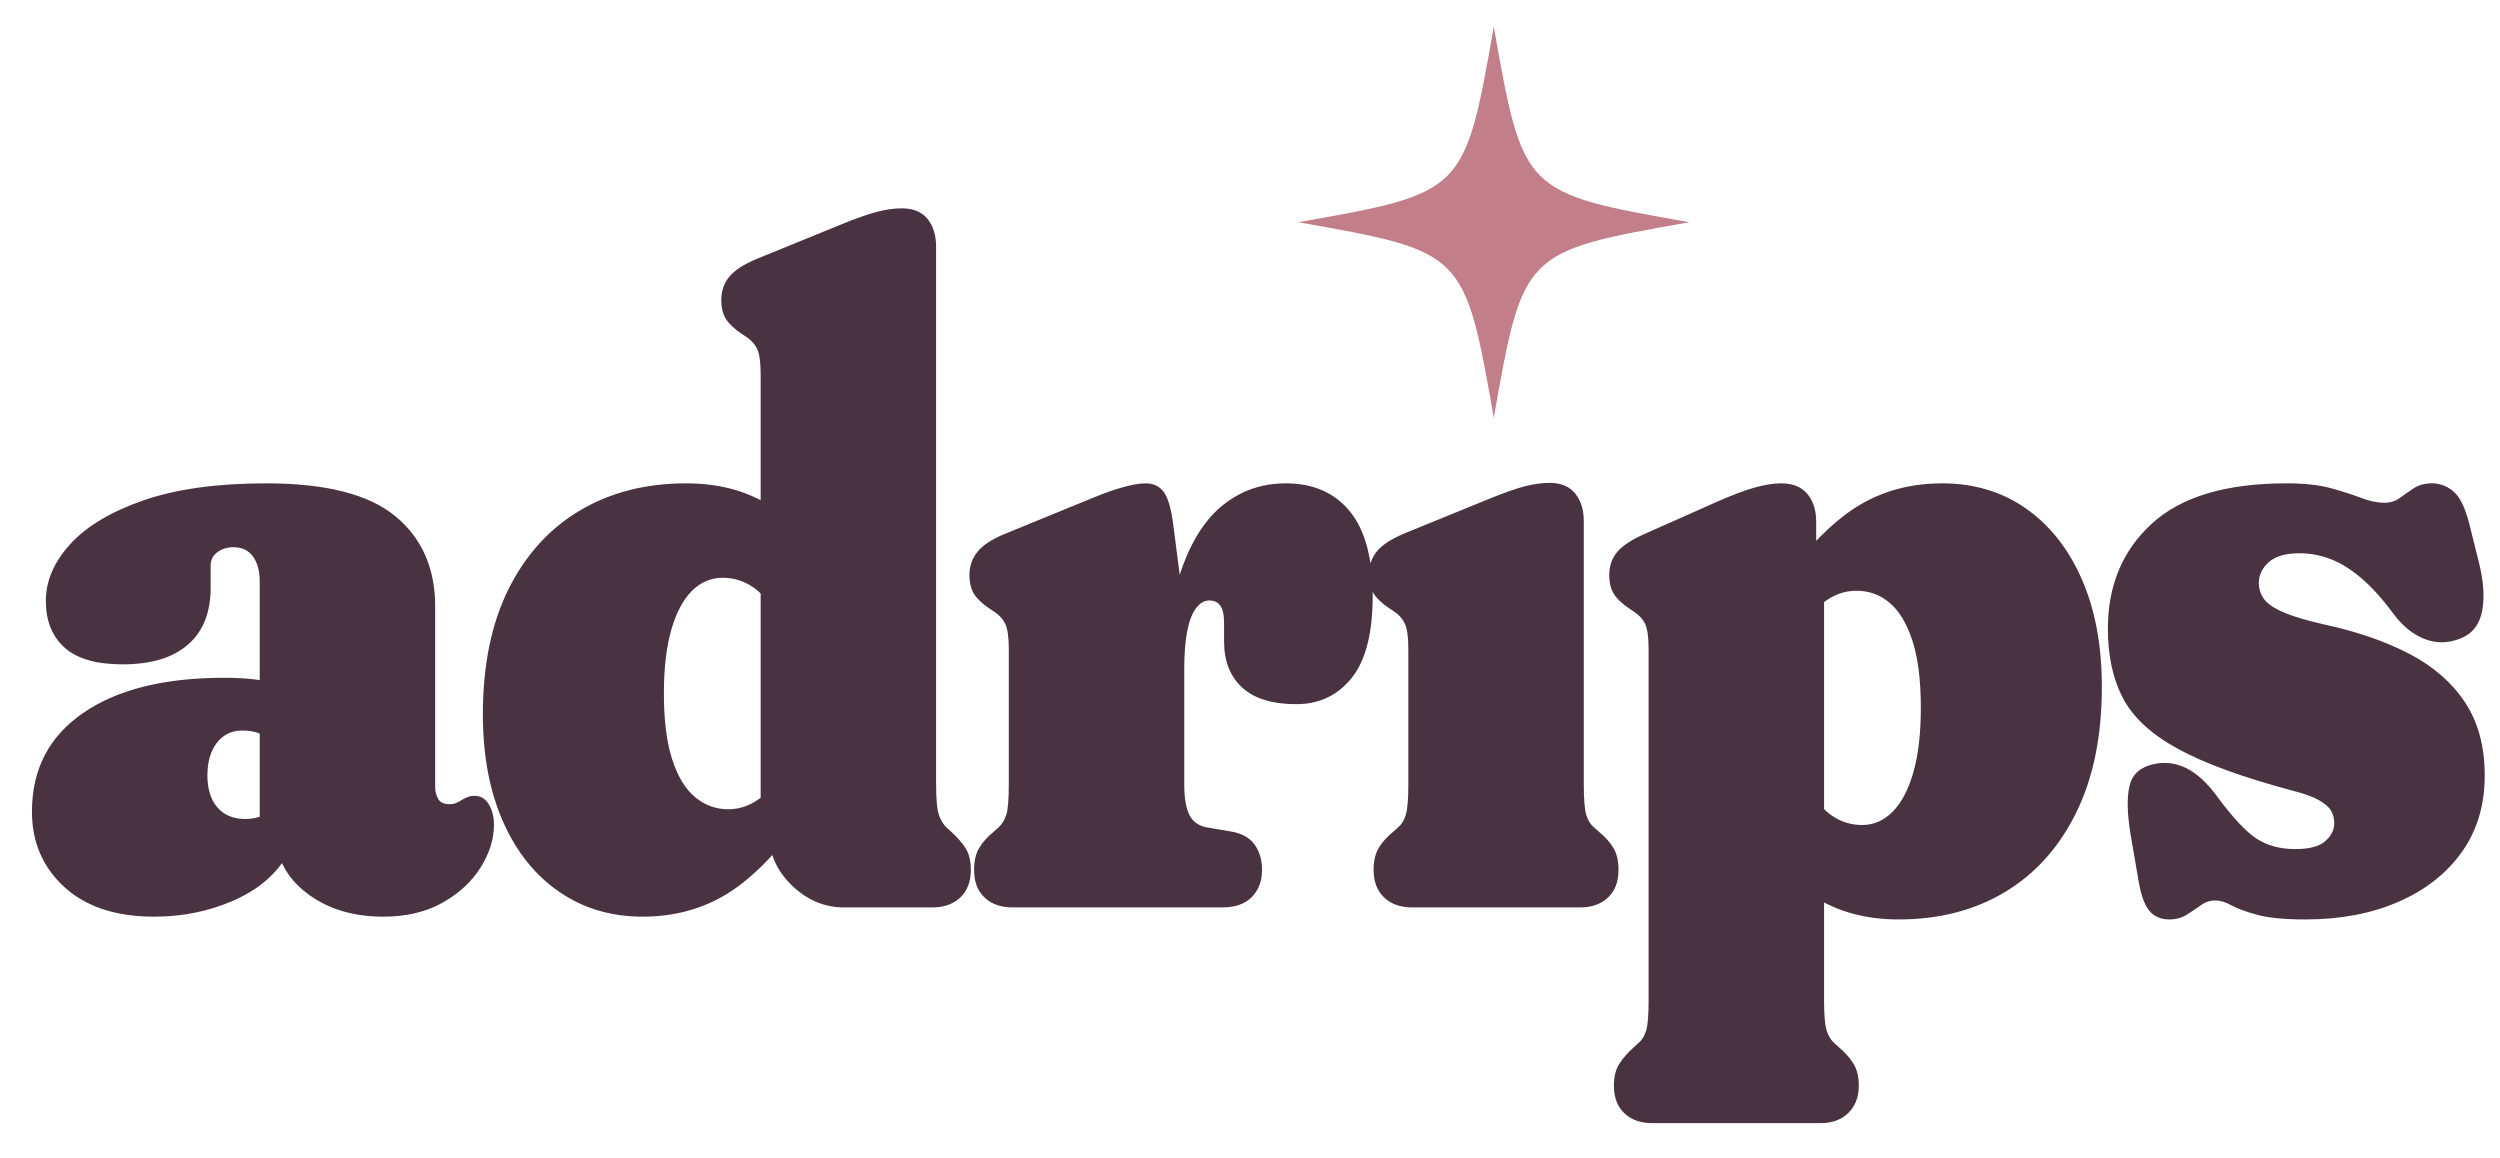
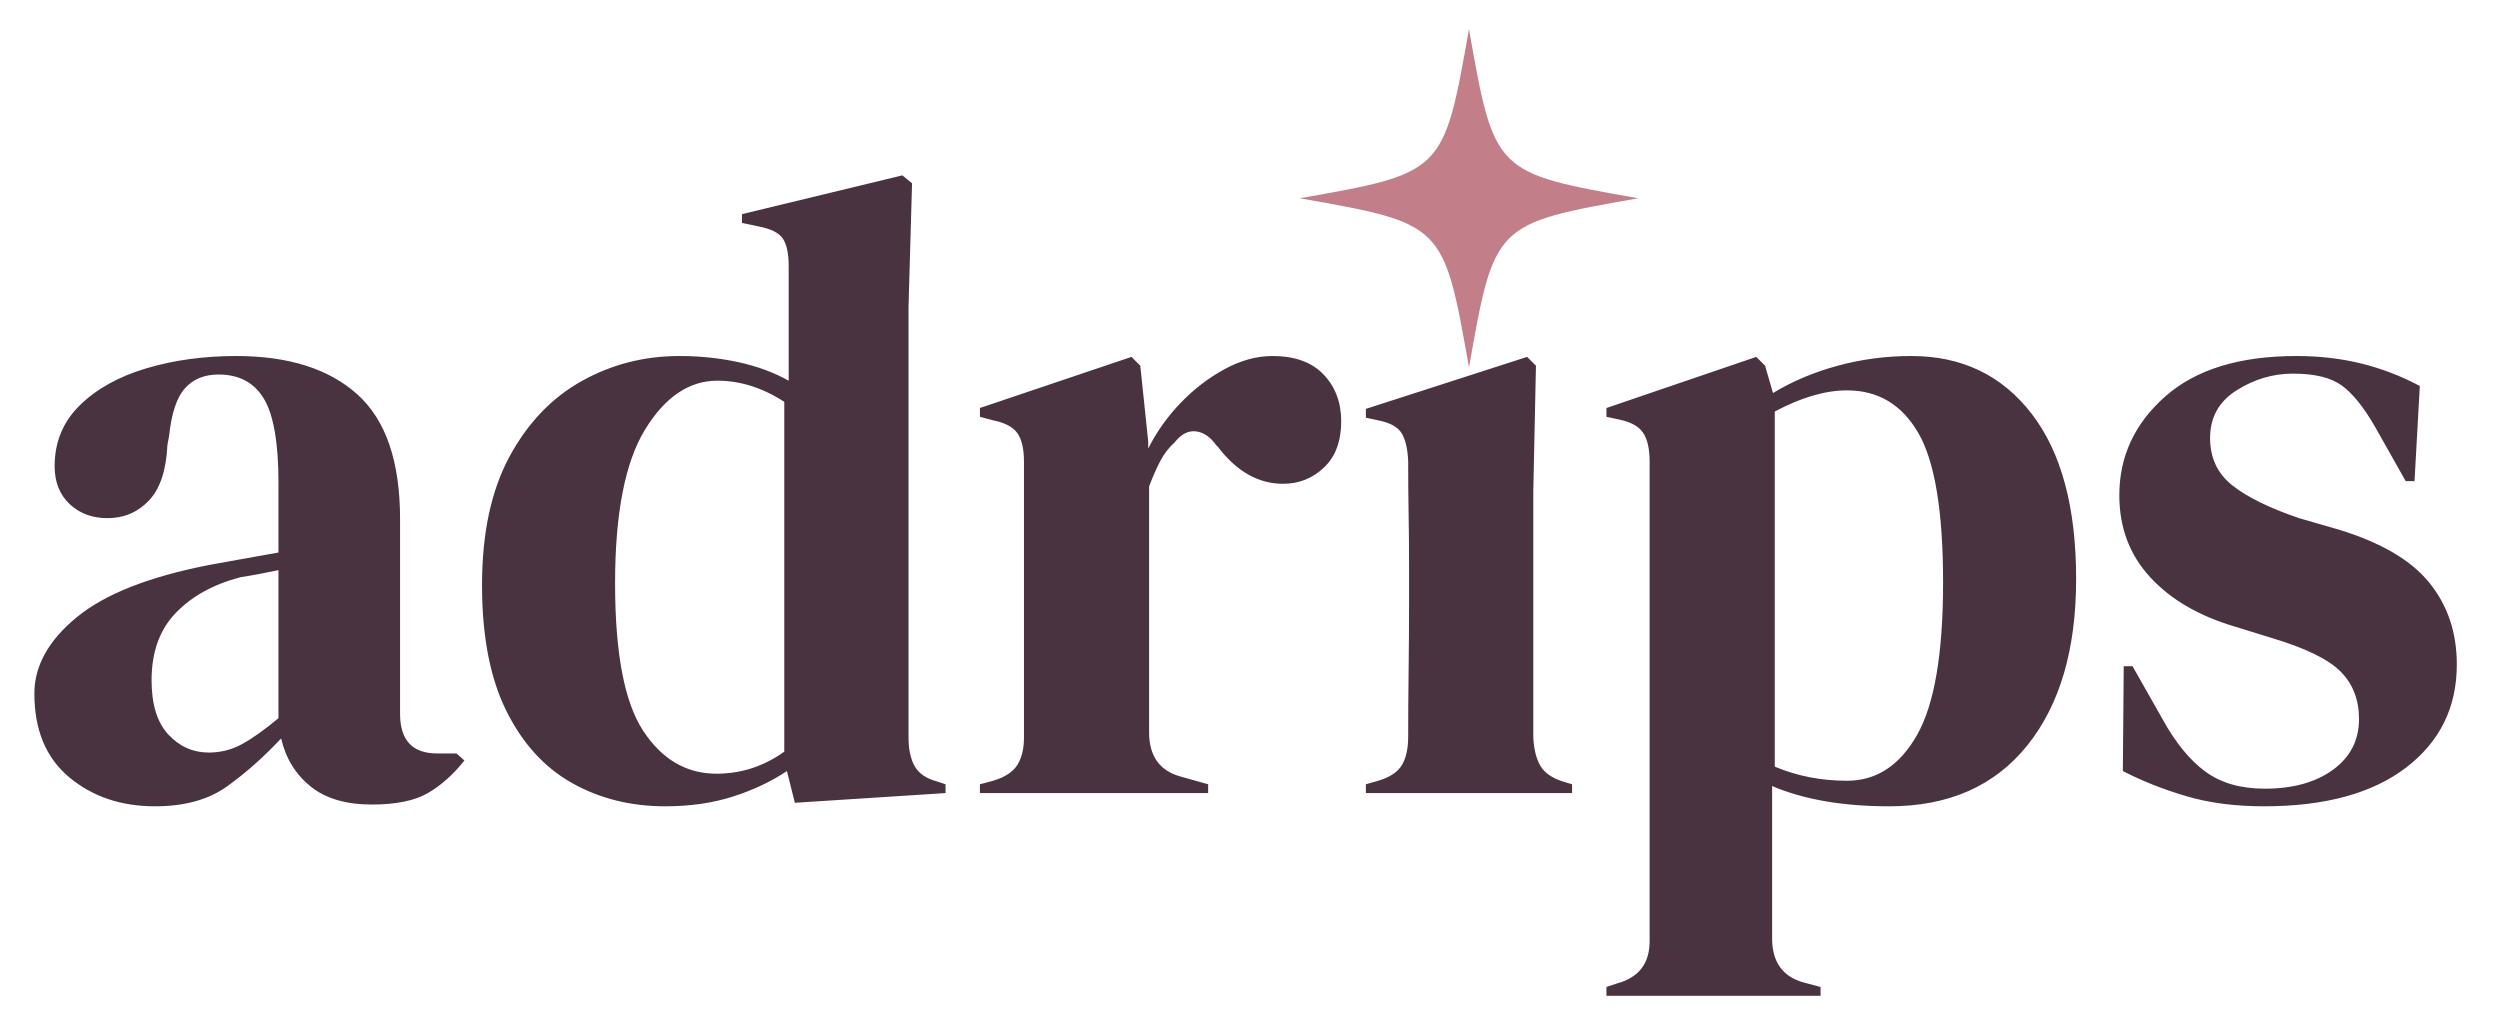
- <svg xmlns="http://www.w3.org/2000/svg" viewBox="-20 -980 2700 1250" role="img" aria-label="Adrips">
-   <path fill="#4a3340" d="M278 -80V-94L260.5 -95V-352Q260.5 -369 253.2 -379Q246 -389 232 -389Q222.5 -389 215 -383.8Q207.5 -378.5 207.5 -369V-345.5Q207.5 -305 183 -283.8Q158.5 -262.5 112.5 -262.5Q69.5 -262.5 49.5 -280.8Q29.5 -299 29.5 -331Q29.5 -363.5 56 -392.5Q82.5 -421.5 135.5 -439.8Q188.5 -458 267.5 -458Q364 -458 407 -422.5Q450 -387 450 -325V-129.5Q450 -123 453.2 -117.2Q456.5 -111.5 465.5 -111.5Q470 -111.5 473.2 -113Q476.5 -114.5 479.5 -116.5Q482 -118 485.2 -119.2Q488.5 -120.5 492.5 -120.5Q502.5 -120.5 508 -111.2Q513.5 -102 513.5 -89.5Q513.5 -66 499 -43Q484.5 -20 457.8 -5Q431 10 394 10Q344.5 10 311.2 -15.5Q278 -41 278 -80ZM14.5 -103.5Q14.5 -172 69.8 -210Q125 -248 222 -248Q243 -248 261 -245.5Q279 -243 290 -238L271.5 -181.5Q263.5 -187 257 -189Q250.5 -191 241.5 -191Q224.5 -191 214.2 -177.8Q204 -164.5 204 -142.5Q204 -120.5 214.8 -108Q225.5 -95.5 245 -95.5Q256.5 -95.5 265.5 -100Q274.5 -104.5 278 -109.5L289 -54.5Q270.5 -24 231.2 -7Q192 10 146.5 10Q84.5 10 49.5 -22Q14.5 -54 14.5 -103.5Z M811 -99.5 801.5 -100V-575.5Q801.5 -595 797.8 -603Q794 -611 785.5 -616.5L781 -619.5Q769 -627.5 764 -635.5Q759 -643.5 759 -656Q759 -670.5 767.5 -681Q776 -691.5 797.5 -700.5L887 -737Q912.5 -747.5 927 -751.2Q941.5 -755 954 -755Q972.5 -755 981.8 -743.5Q991 -732 991 -713.5V-133Q991 -108.5 994 -100Q997 -91.5 1002 -86.5L1007 -82Q1017 -73 1022.8 -64Q1028.5 -55 1028.5 -40.5Q1028.5 -21.5 1017.2 -10.8Q1006 0 987 0H891.5Q860 0 835.5 -23.5Q811 -47 811 -77.5ZM501.5 -208.5Q501.5 -288 529.2 -343.8Q557 -399.5 606.5 -428.8Q656 -458 721 -458Q773 -458 810.8 -434.5Q848.5 -411 877.5 -363L826.5 -301Q811 -333 795.2 -344.5Q779.5 -356 760.5 -356Q741.5 -356 727.2 -341.8Q713 -327.5 705 -299.8Q697 -272 697 -231Q697 -187.5 706 -159.8Q715 -132 730.8 -119Q746.5 -106 766.5 -106Q786.5 -106 803.5 -120Q820.5 -134 833.5 -166L866 -129Q829 -64 782.8 -27Q736.5 10 674 10Q623 10 584 -16.8Q545 -43.5 523.2 -92.8Q501.5 -142 501.5 -208.5Z M1239.5 -243Q1239.5 -318 1256.2 -365.5Q1273 -413 1302 -435.5Q1331 -458 1368.5 -458Q1413 -458 1437.8 -427.8Q1462.5 -397.5 1462.5 -336.5Q1462.5 -276 1439.8 -247.8Q1417 -219.5 1380 -219.5Q1341 -219.5 1321.5 -237.5Q1302 -255.5 1302 -287V-307.5Q1302 -320 1298 -325.8Q1294 -331.5 1286 -331.5Q1278 -331.5 1271.8 -323.2Q1265.5 -315 1262.2 -298.5Q1259 -282 1259 -257ZM1247.5 -410.5 1259 -321V-133Q1259 -111 1264.5 -100Q1270 -89 1283 -86.5L1309.5 -82Q1327 -79 1335 -67.8Q1343 -56.5 1343 -40.5Q1343 -22.5 1332 -11.2Q1321 0 1300 0H1073.5Q1054.5 0 1043.2 -10.8Q1032 -21.5 1032 -40.5Q1032 -55 1037.5 -64.2Q1043 -73.5 1053.5 -82L1058.5 -86.5Q1064 -91.5 1066.8 -100Q1069.5 -108.5 1069.5 -133V-278.5Q1069.5 -298 1065.8 -306Q1062 -314 1053.5 -319.5L1049 -322.5Q1037 -330.5 1032 -338.5Q1027 -346.5 1027 -359Q1027 -373.5 1035.8 -384.2Q1044.5 -395 1065.5 -403.5L1159.5 -442Q1180 -450.5 1194.2 -454.2Q1208.5 -458 1217.5 -458Q1230 -458 1237 -448.5Q1244 -439 1247.5 -410.5Z M1690.5 -417V-133Q1690.5 -108.5 1693.2 -99.8Q1696 -91 1701.5 -86.5L1706.5 -82Q1717 -73.5 1722.5 -64.2Q1728 -55 1728 -40.5Q1728 -21.5 1716.8 -10.8Q1705.5 0 1686.5 0H1505Q1486 0 1474.8 -10.8Q1463.5 -21.5 1463.5 -40.5Q1463.5 -55 1469 -64.2Q1474.5 -73.5 1485 -82L1490 -86.5Q1495.5 -91 1498.2 -99.8Q1501 -108.5 1501 -133V-279Q1501 -298.5 1497.2 -306.5Q1493.5 -314.5 1485 -320L1480.5 -323Q1468.5 -331 1463.5 -339Q1458.5 -347 1458.5 -359.5Q1458.5 -374 1467 -384.5Q1475.5 -395 1497 -404L1586.5 -440.5Q1612 -451 1626.8 -454.8Q1641.5 -458.5 1653.5 -458.5Q1672 -458.5 1681.2 -447Q1690.5 -435.5 1690.5 -417Z M1941.5 -416.5V-375.5L1950 -357.5V100Q1950 124.5 1952.8 133Q1955.5 141.5 1961 146.5L1966 151Q1976 159.5 1981.8 168.8Q1987.5 178 1987.5 192.5Q1987.5 211 1976.2 222Q1965 233 1946 233H1764.5Q1745.5 233 1734.2 222.2Q1723 211.5 1723 192.5Q1723 178 1728.8 169Q1734.5 160 1744.5 151L1749.5 146.5Q1755 142 1757.8 133.2Q1760.5 124.5 1760.5 100V-278.5Q1760.5 -298 1756.8 -306Q1753 -314 1744.5 -319.5L1740 -322.5Q1728 -330.5 1723 -338.5Q1718 -346.5 1718 -359Q1718 -373.5 1726.5 -383.8Q1735 -394 1756.5 -403.5L1833 -437.5Q1859 -449 1875.2 -453.5Q1891.5 -458 1903.5 -458Q1922.5 -458 1932 -446.5Q1941.5 -435 1941.5 -416.5ZM1918 -282 1885.5 -319Q1922.5 -384 1968.8 -421Q2015 -458 2077.5 -458Q2129 -458 2167.8 -431Q2206.5 -404 2228.2 -354.8Q2250 -305.5 2250 -238Q2250 -158.5 2222.2 -102.2Q2194.5 -46 2145.2 -16.5Q2096 13 2030.5 13Q1979 13 1941 -10.5Q1903 -34 1874 -82L1925 -144Q1941 -112 1956.5 -100.5Q1972 -89 1991 -89Q2010 -89 2024.2 -103.5Q2038.5 -118 2046.5 -146.2Q2054.5 -174.5 2054.5 -215.5Q2054.5 -260 2045.5 -287.8Q2036.5 -315.5 2021 -328.8Q2005.5 -342 1985 -342Q1965 -342 1948 -328.2Q1931 -314.5 1918 -282Z M2459 -63Q2481.5 -63 2491.2 -71.5Q2501 -80 2501 -91Q2501 -98 2497.8 -104Q2494.5 -110 2484.5 -115.8Q2474.5 -121.5 2454.5 -126.5Q2376 -147.5 2333 -170.8Q2290 -194 2273.2 -225.2Q2256.5 -256.5 2256.5 -301Q2256.5 -371 2304 -414.5Q2351.5 -458 2449.5 -458Q2478 -458 2497.2 -452.8Q2516.5 -447.5 2530.2 -442.2Q2544 -437 2555 -437Q2564.5 -437 2571.8 -442.2Q2579 -447.5 2587 -452.8Q2595 -458 2606.5 -458Q2619.5 -458 2629.8 -449.2Q2640 -440.5 2646.5 -415.5L2656.5 -375.5Q2665 -343 2660.8 -320.5Q2656.5 -298 2637.5 -290.5Q2617.5 -282.5 2598.8 -289.8Q2580 -297 2565 -317Q2546.5 -342 2529.5 -356.2Q2512.5 -370.5 2496.2 -376.5Q2480 -382.5 2463.5 -382.5Q2441 -382.5 2430.2 -372.8Q2419.5 -363 2419.5 -350.5Q2419.5 -341 2425 -333.2Q2430.5 -325.5 2446 -318.8Q2461.5 -312 2490.5 -305.5Q2543.5 -294 2582.2 -273.8Q2621 -253.5 2642.2 -221.5Q2663.5 -189.5 2663.5 -142.5Q2663.5 -94.5 2638.8 -59.8Q2614 -25 2570.2 -6Q2526.5 13 2470 13Q2436 13 2417.8 8Q2399.5 3 2390 -2.2Q2380.5 -7.5 2372.5 -7.5Q2364 -7.5 2356.8 -2.2Q2349.5 3 2341.5 8Q2333.5 13 2323 13Q2309.5 13 2301.8 4.2Q2294 -4.5 2290 -26.5L2281 -79Q2275.5 -112.5 2279.8 -131Q2284 -149.5 2305 -154.5Q2323.5 -159 2341 -150.5Q2358.5 -142 2375.5 -118.5Q2400 -85.5 2417.2 -74.2Q2434.5 -63 2459 -63Z" />
-   <path fill="#c27e89" transform="translate(1593.3 -740) scale(0.66) translate(-2993 1270)" d="M2993 -1590C3041 -1318 3041 -1318 3313 -1270C3041 -1222 3041 -1222 2993 -950C2945 -1222 2945 -1222 2673 -1270C2945 -1318 2945 -1318 2993 -1590Z" />
+ <svg xmlns="http://www.w3.org/2000/svg" viewBox="-10 -900 2837 1150" role="img" aria-label="Adrips">
+   <path fill="#4a3340" d="M166 15Q108 15 68.5 -18Q29 -51 29 -113Q29 -160 77 -199.5Q125 -239 228 -259Q244 -262 264 -265.5Q284 -269 306 -273V-352Q306 -420 289.5 -447.5Q273 -475 238 -475Q214 -475 200 -459.5Q186 -444 182 -406L180 -395Q178 -352 159 -332Q140 -312 112 -312Q86 -312 69 -328Q52 -344 52 -371Q52 -412 80.5 -440Q109 -468 156 -482Q203 -496 258 -496Q347 -496 395.5 -452.5Q444 -409 444 -311V-90Q444 -45 486 -45H508L517 -37Q498 -13 475.5 0Q453 13 412 13Q368 13 342.5 -7.5Q317 -28 309 -62Q279 -30 247.5 -7.5Q216 15 166 15ZM227 -46Q247 -46 264.5 -55.5Q282 -65 306 -85V-253Q296 -251 286 -249Q276 -247 263 -245Q217 -233 189.5 -204.5Q162 -176 162 -128Q162 -87 181 -66.5Q200 -46 227 -46Z M745 15Q686 15 639 -11.5Q592 -38 564.5 -93.5Q537 -149 537 -236Q537 -324 568 -381.5Q599 -439 650 -467.5Q701 -496 761 -496Q796 -496 828 -489Q860 -482 885 -468V-598Q885 -619 878.5 -629Q872 -639 851 -643L832 -647V-657L1014 -701L1025 -692L1021 -552V-63Q1021 -43 1028 -30.5Q1035 -18 1054 -13L1063 -10V0L892 11L883 -25Q856 -7 821.5 4Q787 15 745 15ZM803 -22Q845 -22 880 -47V-444Q843 -468 804 -468Q756 -468 722 -412.5Q688 -357 688 -238Q688 -119 720 -70.5Q752 -22 803 -22Z M1102 0V-10L1117 -14Q1137 -20 1144.5 -32Q1152 -44 1152 -63V-376Q1152 -398 1144.5 -408.5Q1137 -419 1117 -423L1102 -427V-437L1274 -495L1284 -485L1293 -399V-391Q1307 -419 1329.5 -442.5Q1352 -466 1379.5 -481Q1407 -496 1434 -496Q1472 -496 1492 -475Q1512 -454 1512 -422Q1512 -388 1492.5 -369.5Q1473 -351 1446 -351Q1404 -351 1372 -393L1370 -395Q1360 -409 1347 -410.5Q1334 -412 1323 -398Q1313 -389 1306.5 -376.5Q1300 -364 1294 -348V-69Q1294 -29 1329 -19L1361 -10V0Z M1540 0V-10L1554 -14Q1574 -20 1581 -32Q1588 -44 1588 -64Q1588 -99 1588.5 -139.5Q1589 -180 1589 -210V-258Q1589 -289 1588.5 -316.5Q1588 -344 1588 -377Q1587 -398 1580.5 -408.5Q1574 -419 1554 -423L1540 -426V-436L1723 -495L1733 -485L1730 -343V-63Q1731 -43 1738 -31Q1745 -19 1764 -13L1774 -10V0Z M1813 230V220L1825 216Q1862 206 1862 168V-376Q1862 -398 1854.5 -409Q1847 -420 1827 -424L1813 -427V-437L1983 -495L1993 -485L2002 -454Q2035 -474 2075.5 -485Q2116 -496 2159 -496Q2245 -496 2295.5 -430.5Q2346 -365 2346 -243Q2346 -123 2290.5 -54Q2235 15 2134 15Q2055 15 2001 -8V165Q2001 205 2037 215L2056 220V230ZM2086 -14Q2136 -14 2165.5 -66Q2195 -118 2195 -239Q2195 -360 2167 -408.5Q2139 -457 2086 -457Q2049 -457 2004 -433V-30Q2042 -14 2086 -14Z M2559 15Q2510 15 2471 3.5Q2432 -8 2399 -25L2400 -144H2410L2444 -84Q2466 -44 2492.5 -24.5Q2519 -5 2560 -5Q2608 -5 2637.5 -26.5Q2667 -48 2667 -84Q2667 -117 2646 -138Q2625 -159 2568 -176L2526 -189Q2465 -207 2430 -245Q2395 -283 2395 -338Q2395 -404 2447 -450Q2499 -496 2596 -496Q2635 -496 2669.5 -487.5Q2704 -479 2736 -462L2730 -354H2720L2685 -416Q2666 -449 2647.5 -462.5Q2629 -476 2592 -476Q2558 -476 2528 -457Q2498 -438 2498 -403Q2498 -369 2523.5 -349Q2549 -329 2599 -312L2644 -299Q2716 -277 2747 -238.5Q2778 -200 2778 -146Q2778 -73 2720.5 -29Q2663 15 2559 15Z" />
+   <path fill="#c27e89" transform="translate(1657.0 -675) scale(0.6) translate(-2993 1270)" d="M2993 -1590C3041 -1318 3041 -1318 3313 -1270C3041 -1222 3041 -1222 2993 -950C2945 -1222 2945 -1222 2673 -1270C2945 -1318 2945 -1318 2993 -1590Z" />
</svg>
